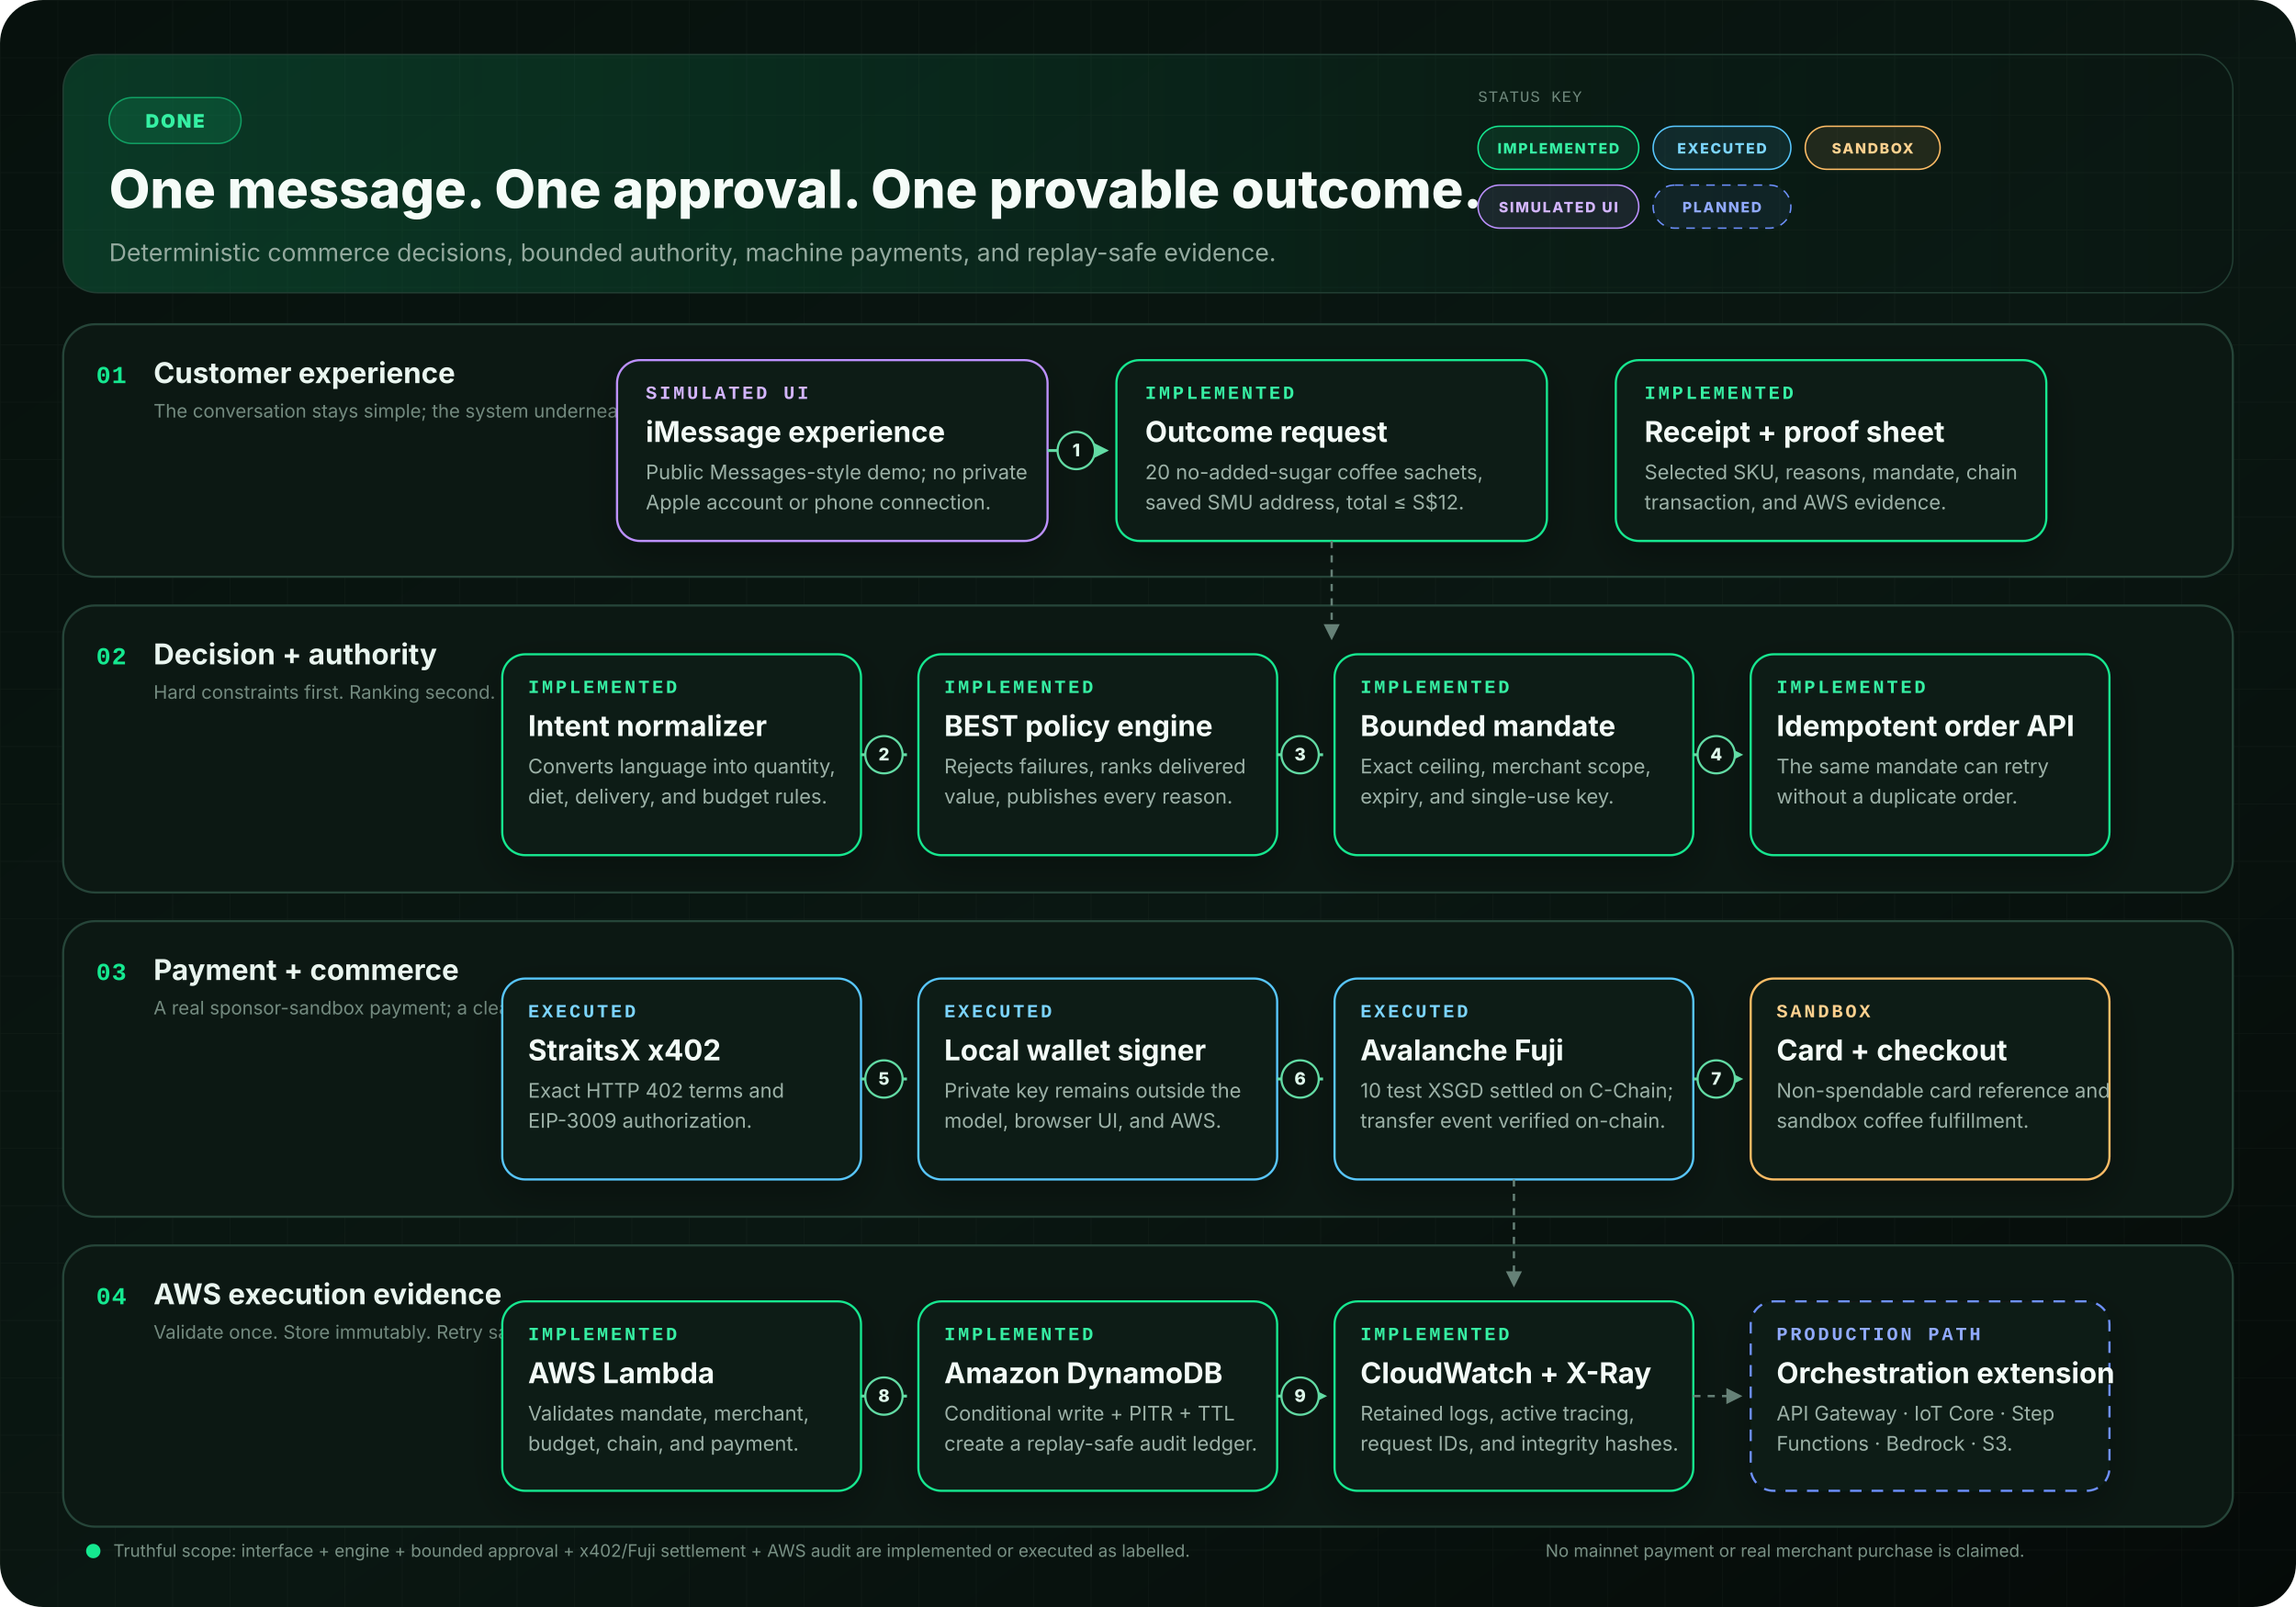
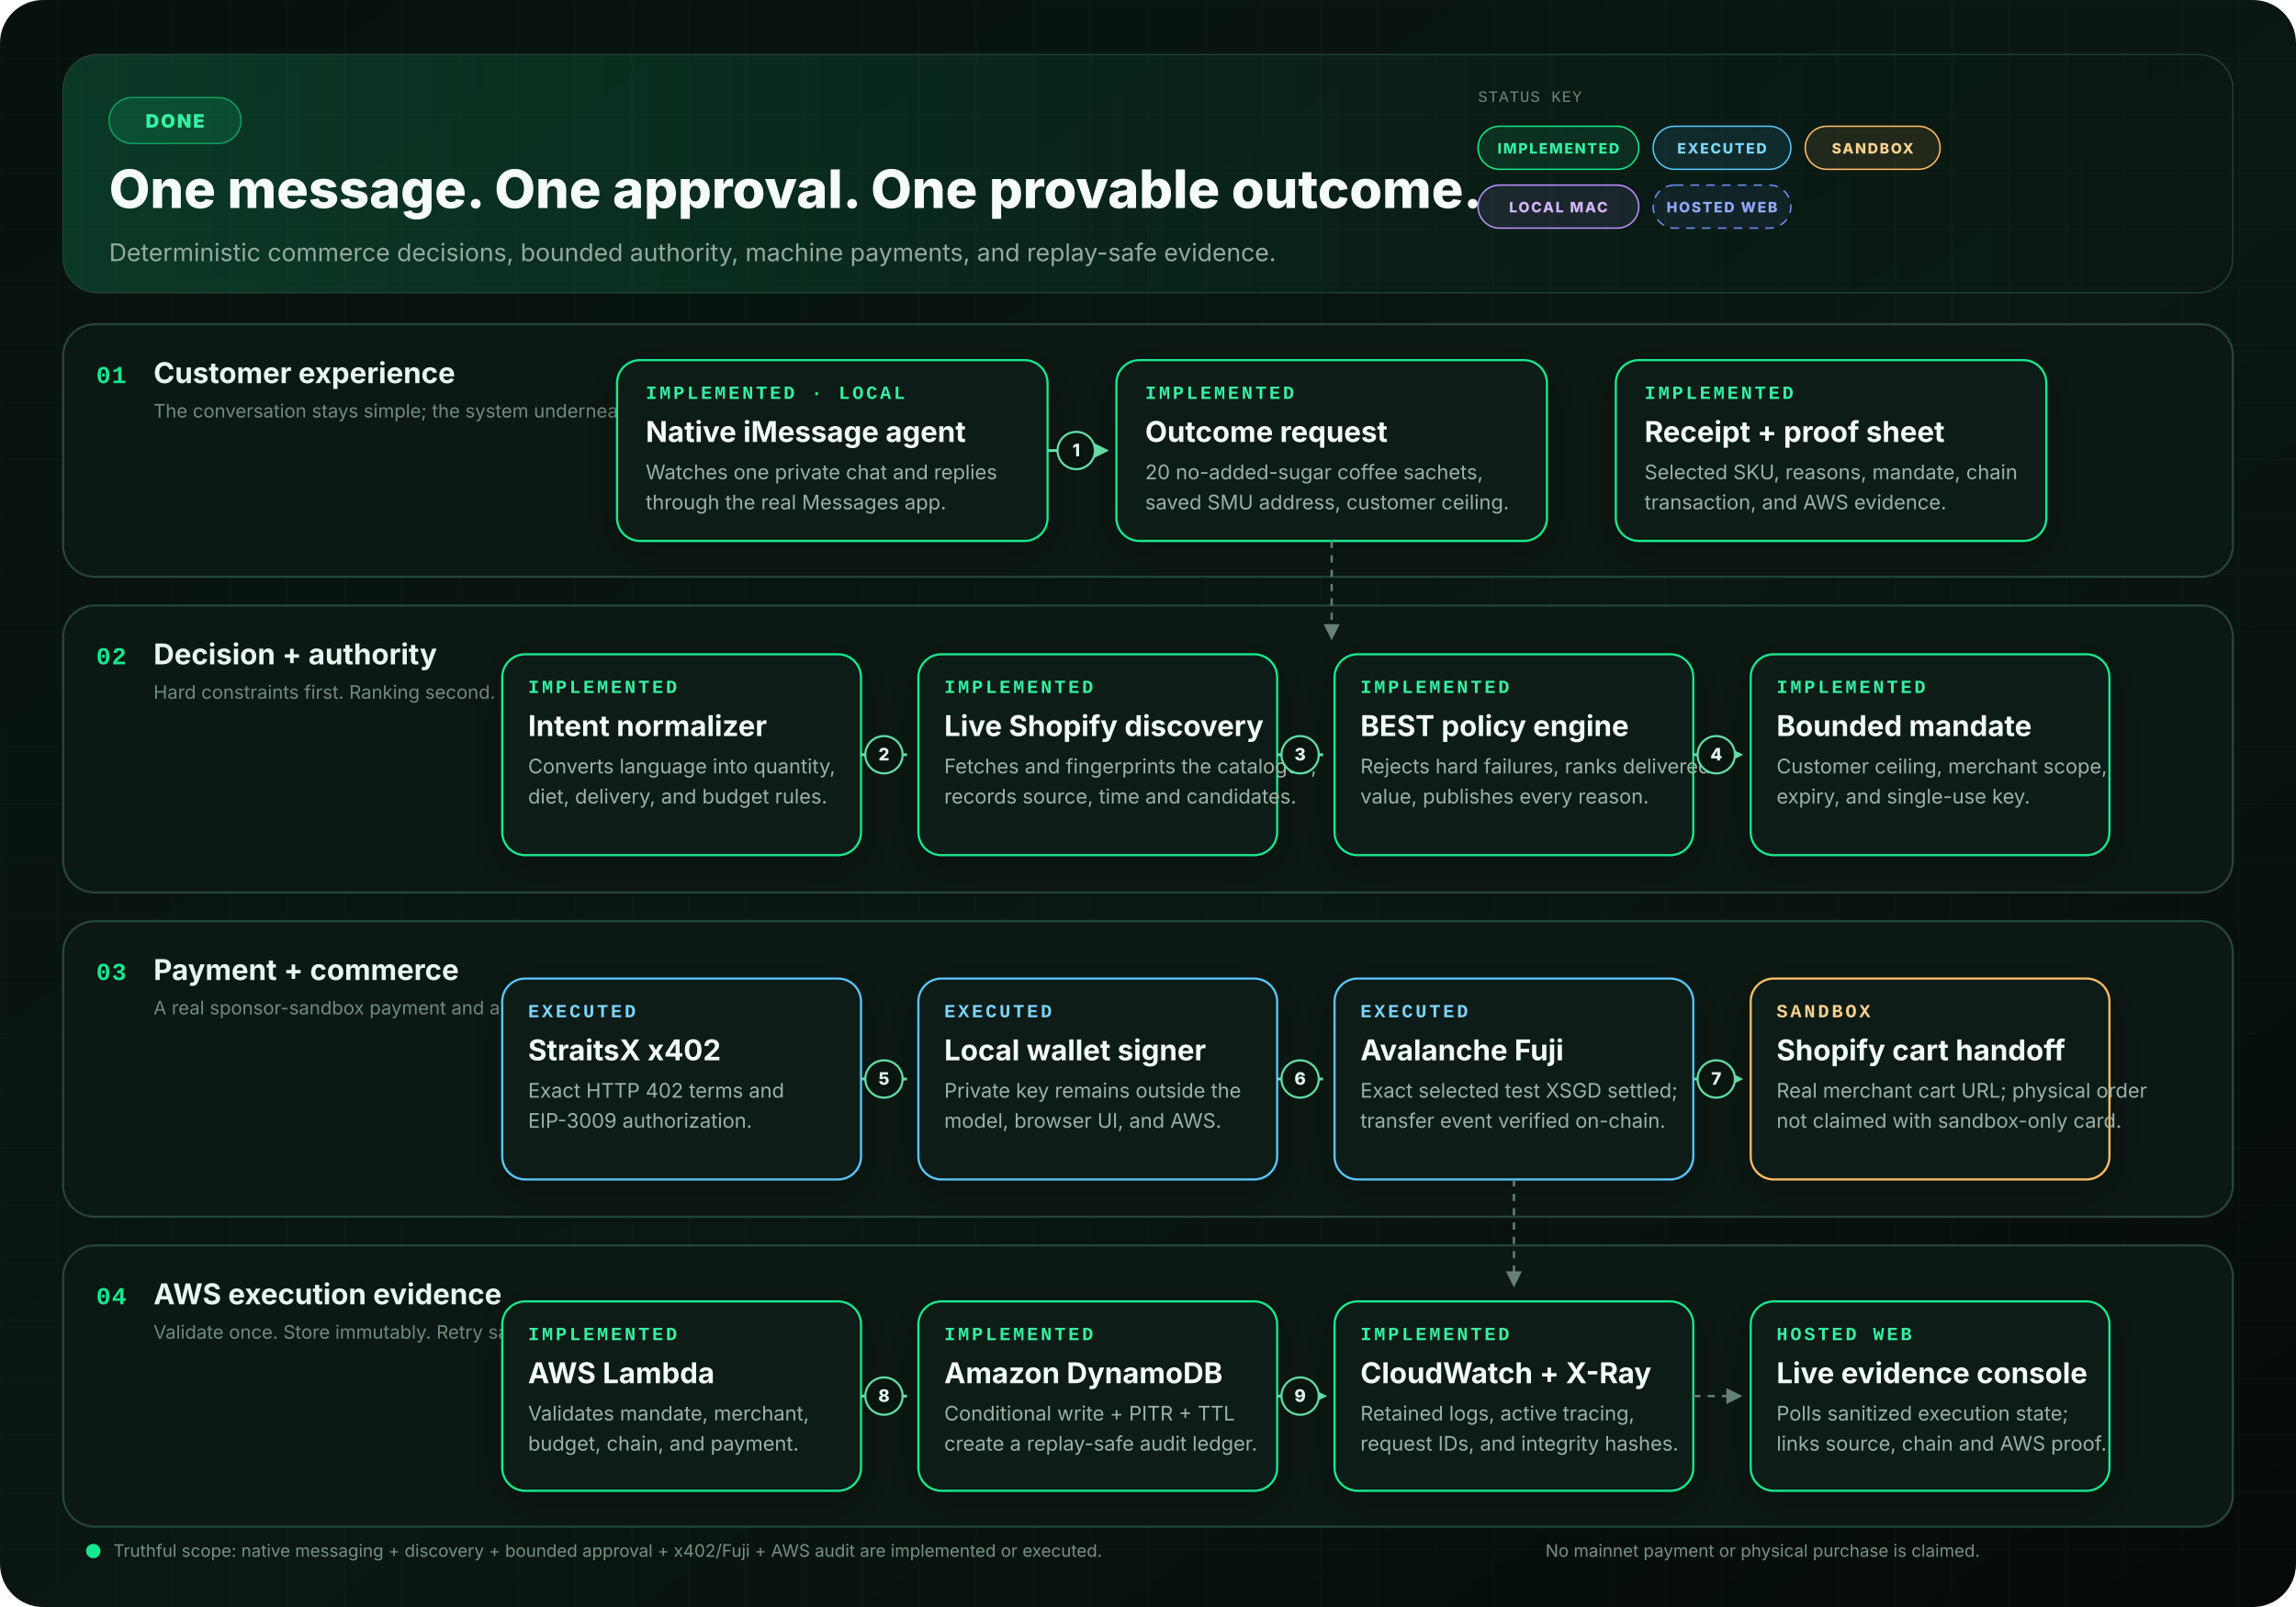
<svg xmlns="http://www.w3.org/2000/svg" width="1600" height="1120" viewBox="0 0 1600 1120" role="img" aria-labelledby="title desc">
  <defs>
    <linearGradient id="bg" x1="0" y1="0" x2="1" y2="1">
      <stop offset="0" stop-color="#07110d" />
      <stop offset="0.55" stop-color="#0a1712" />
      <stop offset="1" stop-color="#050a08" />
    </linearGradient>
    <linearGradient id="hero" x1="0" y1="0" x2="1" y2="0">
      <stop offset="0" stop-color="#15e890" stop-opacity="0.18" />
      <stop offset="0.7" stop-color="#15e890" stop-opacity="0.03" />
      <stop offset="1" stop-color="#15e890" stop-opacity="0" />
    </linearGradient>
    <pattern id="grid" width="40" height="40" patternUnits="userSpaceOnUse">
      <path d="M40 0H0V40" fill="none" stroke="#99c7ae" stroke-opacity="0.045" stroke-width="1" />
    </pattern>
    <filter id="shadow" x="-20%" y="-20%" width="140%" height="140%">
      <feDropShadow dx="0" dy="10" stdDeviation="14" flood-color="#000" flood-opacity="0.28" />
    </filter>
    <marker id="arrow" viewBox="0 0 10 10" refX="8" refY="5" markerWidth="7" markerHeight="7" orient="auto-start-reverse">
      <path d="M0 0L10 5L0 10Z" fill="#62dba4" />
    </marker>
    <marker id="arrowMuted" viewBox="0 0 10 10" refX="8" refY="5" markerWidth="7" markerHeight="7" orient="auto-start-reverse">
      <path d="M0 0L10 5L0 10Z" fill="#668177" />
    </marker>
    <style>
      text { font-family: Inter, ui-sans-serif, -apple-system, BlinkMacSystemFont, "Segoe UI", sans-serif; }
      .mono { font-family: "SFMono-Regular", Consolas, "Liberation Mono", monospace; letter-spacing: .7px; }
      .section { fill: #0c1813; stroke: #264539; stroke-width: 1.5; }
      .card { fill: #111f19; stroke: #355c4b; stroke-width: 1.5; filter: url(#shadow); }
      .implemented { stroke: #15e890; }
      .executed { stroke: #58c7ff; }
      .sandbox { stroke: #ffbd66; }
      .simulated { stroke: #bd91ff; }
      .planned { stroke: #6e91ff; stroke-dasharray: 8 7; }
      .eyebrow { font-size: 13px; font-weight: 750; letter-spacing: 1.8px; }
      .cardTitle { fill: #f3fbf7; font-size: 20px; font-weight: 720; }
      .cardBody { fill: #9cb1a7; font-size: 14px; }
      .sectionNum { fill: #15e890; font-size: 17px; font-weight: 800; }
      .sectionTitle { fill: #e9f5ef; font-size: 20px; font-weight: 720; }
      .sectionSub { fill: #738a7f; font-size: 13px; }
      .connector { fill: none; stroke: #62dba4; stroke-width: 2; marker-end: url(#arrow); }
      .connectorMuted { fill: none; stroke: #668177; stroke-width: 1.6; marker-end: url(#arrowMuted); stroke-dasharray: 5 5; }
      .step { fill: #0a1510; stroke: #62dba4; stroke-width: 1.5; }
      .stepText { fill: #dff8eb; font-size: 12px; font-weight: 800; }
      .statusText { font-size: 10px; font-weight: 800; letter-spacing: 1.1px; }
    </style>
  </defs>
  <rect width="1600" height="1120" rx="30" fill="url(#bg)" />
  <rect width="1600" height="1120" rx="30" fill="url(#grid)" />
  <rect x="44" y="38" width="1512" height="166" rx="24" fill="url(#hero)" stroke="#213d32" />
  <g transform="translate(76 68)">
    <rect width="92" height="32" rx="16" fill="#15e890" fill-opacity="0.13" stroke="#15e890" stroke-opacity="0.55" />
    <text x="46" y="21" text-anchor="middle" fill="#35f0a3" font-size="13" font-weight="850" letter-spacing="1.2">DONE</text>
    <text x="0" y="77" fill="#f5fcf8" font-size="37" font-weight="760">One message. One approval. One provable outcome.</text>
    <text x="0" y="114" fill="#94aa9f" font-size="17">Deterministic commerce decisions, bounded authority, machine payments, and replay-safe evidence.</text>
  </g>
  <g transform="translate(1030 71)">
    <text x="0" y="0" fill="#6f887c" class="mono" font-size="11">STATUS KEY</text>
    <g transform="translate(0 17)">
      <rect width="112" height="30" rx="15" fill="#15e890" fill-opacity="0.1" stroke="#15e890" />
      <text x="56" y="19" text-anchor="middle" fill="#36efa3" class="statusText">IMPLEMENTED</text>
      <rect x="122" width="96" height="30" rx="15" fill="#58c7ff" fill-opacity="0.1" stroke="#58c7ff" />
      <text x="170" y="19" text-anchor="middle" fill="#7cd5ff" class="statusText">EXECUTED</text>
      <rect x="228" width="94" height="30" rx="15" fill="#ffbd66" fill-opacity="0.1" stroke="#ffbd66" />
      <text x="275" y="19" text-anchor="middle" fill="#ffd18f" class="statusText">SANDBOX</text>
    </g>
    <g transform="translate(0 58)">
      <rect width="112" height="30" rx="15" fill="#bd91ff" fill-opacity="0.1" stroke="#bd91ff" />
-       <text x="56" y="19" text-anchor="middle" fill="#d3b5ff" class="statusText">SIMULATED UI</text>
+       <text x="56" y="19" text-anchor="middle" fill="#d3b5ff" class="statusText">LOCAL MAC</text>
      <rect x="122" width="96" height="30" rx="15" fill="#6e91ff" fill-opacity="0.08" stroke="#6e91ff" stroke-dasharray="6 5" />
-       <text x="170" y="19" text-anchor="middle" fill="#91aaff" class="statusText">PLANNED</text>
+       <text x="170" y="19" text-anchor="middle" fill="#91aaff" class="statusText">HOSTED WEB</text>
    </g>
  </g>
  <rect class="section" x="44" y="226" width="1512" height="176" rx="22" />
  <g transform="translate(67 249)">
    <text class="sectionNum mono" x="0" y="18">01</text>
    <text class="sectionTitle" x="40" y="18">Customer experience</text>
    <text class="sectionSub" x="40" y="42">The conversation stays simple; the system underneath stays inspectable.</text>
  </g>
  <g transform="translate(430 251)">
-     <rect class="card simulated" width="300" height="126" rx="16" />
-     <text class="eyebrow mono" x="20" y="27" fill="#d3b5ff">SIMULATED UI</text>
-     <text class="cardTitle" x="20" y="57">iMessage experience</text>
-     <text class="cardBody" x="20" y="83">Public Messages-style demo; no private</text>
-     <text class="cardBody" x="20" y="104">Apple account or phone connection.</text>
+     <rect class="card implemented" width="300" height="126" rx="16" />
+     <text class="eyebrow mono" x="20" y="27" fill="#36efa3">IMPLEMENTED · LOCAL</text>
+     <text class="cardTitle" x="20" y="57">Native iMessage agent</text>
+     <text class="cardBody" x="20" y="83">Watches one private chat and replies</text>
+     <text class="cardBody" x="20" y="104">through the real Messages app.</text>
  </g>
  <g transform="translate(778 251)">
    <rect class="card implemented" width="300" height="126" rx="16" />
    <text class="eyebrow mono" x="20" y="27" fill="#36efa3">IMPLEMENTED</text>
    <text class="cardTitle" x="20" y="57">Outcome request</text>
    <text class="cardBody" x="20" y="83">20 no-added-sugar coffee sachets,</text>
-     <text class="cardBody" x="20" y="104">saved SMU address, total ≤ S$12.</text>
+     <text class="cardBody" x="20" y="104">saved SMU address, customer ceiling.</text>
  </g>
  <g transform="translate(1126 251)">
    <rect class="card implemented" width="300" height="126" rx="16" />
    <text class="eyebrow mono" x="20" y="27" fill="#36efa3">IMPLEMENTED</text>
    <text class="cardTitle" x="20" y="57">Receipt + proof sheet</text>
    <text class="cardBody" x="20" y="83">Selected SKU, reasons, mandate, chain</text>
    <text class="cardBody" x="20" y="104">transaction, and AWS evidence.</text>
  </g>
  <path class="connector" d="M730 314H770" />
  <circle class="step" cx="750" cy="314" r="13" />
  <text class="stepText" x="750" y="318" text-anchor="middle">1</text>
  <rect class="section" x="44" y="422" width="1512" height="200" rx="22" />
  <g transform="translate(67 445)">
    <text class="sectionNum mono" x="0" y="18">02</text>
    <text class="sectionTitle" x="40" y="18">Decision + authority</text>
    <text class="sectionSub" x="40" y="42">Hard constraints first. Ranking second. Permission before execution.</text>
  </g>
  <g transform="translate(350 456)">
    <rect class="card implemented" width="250" height="140" rx="16" />
    <text class="eyebrow mono" x="18" y="27" fill="#36efa3">IMPLEMENTED</text>
    <text class="cardTitle" x="18" y="57">Intent normalizer</text>
    <text class="cardBody" x="18" y="83">Converts language into quantity,</text>
    <text class="cardBody" x="18" y="104">diet, delivery, and budget rules.</text>
  </g>
  <g transform="translate(640 456)">
    <rect class="card implemented" width="250" height="140" rx="16" />
    <text class="eyebrow mono" x="18" y="27" fill="#36efa3">IMPLEMENTED</text>
+     <text class="cardTitle" x="18" y="57">Live Shopify discovery</text>
+     <text class="cardBody" x="18" y="83">Fetches and fingerprints the catalogue;</text>
+     <text class="cardBody" x="18" y="104">records source, time and candidates.</text>
+   </g>
+   <g transform="translate(930 456)">
+     <rect class="card implemented" width="250" height="140" rx="16" />
+     <text class="eyebrow mono" x="18" y="27" fill="#36efa3">IMPLEMENTED</text>
    <text class="cardTitle" x="18" y="57">BEST policy engine</text>
-     <text class="cardBody" x="18" y="83">Rejects failures, ranks delivered</text>
+     <text class="cardBody" x="18" y="83">Rejects hard failures, ranks delivered</text>
    <text class="cardBody" x="18" y="104">value, publishes every reason.</text>
  </g>
-   <g transform="translate(930 456)">
+   <g transform="translate(1220 456)">
    <rect class="card implemented" width="250" height="140" rx="16" />
    <text class="eyebrow mono" x="18" y="27" fill="#36efa3">IMPLEMENTED</text>
    <text class="cardTitle" x="18" y="57">Bounded mandate</text>
-     <text class="cardBody" x="18" y="83">Exact ceiling, merchant scope,</text>
+     <text class="cardBody" x="18" y="83">Customer ceiling, merchant scope,</text>
    <text class="cardBody" x="18" y="104">expiry, and single-use key.</text>
-   </g>
-   <g transform="translate(1220 456)">
-     <rect class="card implemented" width="250" height="140" rx="16" />
-     <text class="eyebrow mono" x="18" y="27" fill="#36efa3">IMPLEMENTED</text>
-     <text class="cardTitle" x="18" y="57">Idempotent order API</text>
-     <text class="cardBody" x="18" y="83">The same mandate can retry</text>
-     <text class="cardBody" x="18" y="104">without a duplicate order.</text>
  </g>
  <path class="connector" d="M600 526H632M890 526H922M1180 526H1212" />
  <circle class="step" cx="616" cy="526" r="13" />
  <text class="stepText" x="616" y="530" text-anchor="middle">2</text>
  <circle class="step" cx="906" cy="526" r="13" />
  <text class="stepText" x="906" y="530" text-anchor="middle">3</text>
  <circle class="step" cx="1196" cy="526" r="13" />
  <text class="stepText" x="1196" y="530" text-anchor="middle">4</text>
  <path class="connectorMuted" d="M928 377V444" />
  <rect class="section" x="44" y="642" width="1512" height="206" rx="22" />
  <g transform="translate(67 665)">
    <text class="sectionNum mono" x="0" y="18">03</text>
    <text class="sectionTitle" x="40" y="18">Payment + commerce</text>
-     <text class="sectionSub" x="40" y="42">A real sponsor-sandbox payment; a clearly labelled merchant sandbox.</text>
+     <text class="sectionSub" x="40" y="42">A real sponsor-sandbox payment and a real Shopify cart handoff.</text>
  </g>
  <g transform="translate(350 682)">
    <rect class="card executed" width="250" height="140" rx="16" />
    <text class="eyebrow mono" x="18" y="27" fill="#7cd5ff">EXECUTED</text>
    <text class="cardTitle" x="18" y="57">StraitsX x402</text>
    <text class="cardBody" x="18" y="83">Exact HTTP 402 terms and</text>
    <text class="cardBody" x="18" y="104">EIP-3009 authorization.</text>
  </g>
  <g transform="translate(640 682)">
    <rect class="card executed" width="250" height="140" rx="16" />
    <text class="eyebrow mono" x="18" y="27" fill="#7cd5ff">EXECUTED</text>
    <text class="cardTitle" x="18" y="57">Local wallet signer</text>
    <text class="cardBody" x="18" y="83">Private key remains outside the</text>
    <text class="cardBody" x="18" y="104">model, browser UI, and AWS.</text>
  </g>
  <g transform="translate(930 682)">
    <rect class="card executed" width="250" height="140" rx="16" />
    <text class="eyebrow mono" x="18" y="27" fill="#7cd5ff">EXECUTED</text>
    <text class="cardTitle" x="18" y="57">Avalanche Fuji</text>
-     <text class="cardBody" x="18" y="83">10 test XSGD settled on C-Chain;</text>
+     <text class="cardBody" x="18" y="83">Exact selected test XSGD settled;</text>
    <text class="cardBody" x="18" y="104">transfer event verified on-chain.</text>
  </g>
  <g transform="translate(1220 682)">
    <rect class="card sandbox" width="250" height="140" rx="16" />
    <text class="eyebrow mono" x="18" y="27" fill="#ffd18f">SANDBOX</text>
-     <text class="cardTitle" x="18" y="57">Card + checkout</text>
-     <text class="cardBody" x="18" y="83">Non-spendable card reference and</text>
-     <text class="cardBody" x="18" y="104">sandbox coffee fulfillment.</text>
+     <text class="cardTitle" x="18" y="57">Shopify cart handoff</text>
+     <text class="cardBody" x="18" y="83">Real merchant cart URL; physical order</text>
+     <text class="cardBody" x="18" y="104">not claimed with sandbox-only card.</text>
  </g>
  <path class="connector" d="M600 752H632M890 752H922M1180 752H1212" />
  <circle class="step" cx="616" cy="752" r="13" />
  <text class="stepText" x="616" y="756" text-anchor="middle">5</text>
  <circle class="step" cx="906" cy="752" r="13" />
  <text class="stepText" x="906" y="756" text-anchor="middle">6</text>
  <circle class="step" cx="1196" cy="752" r="13" />
  <text class="stepText" x="1196" y="756" text-anchor="middle">7</text>
  <rect class="section" x="44" y="868" width="1512" height="196" rx="22" />
  <g transform="translate(67 891)">
    <text class="sectionNum mono" x="0" y="18">04</text>
    <text class="sectionTitle" x="40" y="18">AWS execution evidence</text>
    <text class="sectionSub" x="40" y="42">Validate once. Store immutably. Retry safely. Prove publicly.</text>
  </g>
  <g transform="translate(350 907)">
    <rect class="card implemented" width="250" height="132" rx="16" />
    <text class="eyebrow mono" x="18" y="27" fill="#36efa3">IMPLEMENTED</text>
    <text class="cardTitle" x="18" y="57">AWS Lambda</text>
    <text class="cardBody" x="18" y="83">Validates mandate, merchant,</text>
    <text class="cardBody" x="18" y="104">budget, chain, and payment.</text>
  </g>
  <g transform="translate(640 907)">
    <rect class="card implemented" width="250" height="132" rx="16" />
    <text class="eyebrow mono" x="18" y="27" fill="#36efa3">IMPLEMENTED</text>
    <text class="cardTitle" x="18" y="57">Amazon DynamoDB</text>
    <text class="cardBody" x="18" y="83">Conditional write + PITR + TTL</text>
    <text class="cardBody" x="18" y="104">create a replay-safe audit ledger.</text>
  </g>
  <g transform="translate(930 907)">
    <rect class="card implemented" width="250" height="132" rx="16" />
    <text class="eyebrow mono" x="18" y="27" fill="#36efa3">IMPLEMENTED</text>
    <text class="cardTitle" x="18" y="57">CloudWatch + X-Ray</text>
    <text class="cardBody" x="18" y="83">Retained logs, active tracing,</text>
    <text class="cardBody" x="18" y="104">request IDs, and integrity hashes.</text>
  </g>
  <g transform="translate(1220 907)">
-     <rect class="card planned" width="250" height="132" rx="16" />
-     <text class="eyebrow mono" x="18" y="27" fill="#91aaff">PRODUCTION PATH</text>
-     <text class="cardTitle" x="18" y="57">Orchestration extension</text>
-     <text class="cardBody" x="18" y="83">API Gateway · IoT Core · Step</text>
-     <text class="cardBody" x="18" y="104">Functions · Bedrock · S3.</text>
+     <rect class="card implemented" width="250" height="132" rx="16" />
+     <text class="eyebrow mono" x="18" y="27" fill="#36efa3">HOSTED WEB</text>
+     <text class="cardTitle" x="18" y="57">Live evidence console</text>
+     <text class="cardBody" x="18" y="83">Polls sanitized execution state;</text>
+     <text class="cardBody" x="18" y="104">links source, chain and AWS proof.</text>
  </g>
  <path class="connector" d="M600 973H632M890 973H922" />
  <circle class="step" cx="616" cy="973" r="13" />
  <text class="stepText" x="616" y="977" text-anchor="middle">8</text>
  <circle class="step" cx="906" cy="973" r="13" />
  <text class="stepText" x="906" y="977" text-anchor="middle">9</text>
  <path class="connectorMuted" d="M1055 822V895" />
  <path class="connectorMuted" d="M1180 973H1212" />
  <g transform="translate(57 1085)">
    <circle cx="8" cy="-4" r="5" fill="#15e890" />
-     <text x="22" y="0" fill="#789084" font-size="12">Truthful scope: interface + engine + bounded approval + x402/Fuji settlement + AWS audit are implemented or executed as labelled.</text>
-     <text x="1020" y="0" fill="#789084" font-size="12">No mainnet payment or real merchant purchase is claimed.</text>
+     <text x="22" y="0" fill="#789084" font-size="12">Truthful scope: native messaging + discovery + bounded approval + x402/Fuji + AWS audit are implemented or executed.</text>
+     <text x="1020" y="0" fill="#789084" font-size="12">No mainnet payment or physical purchase is claimed.</text>
  </g>
</svg>
